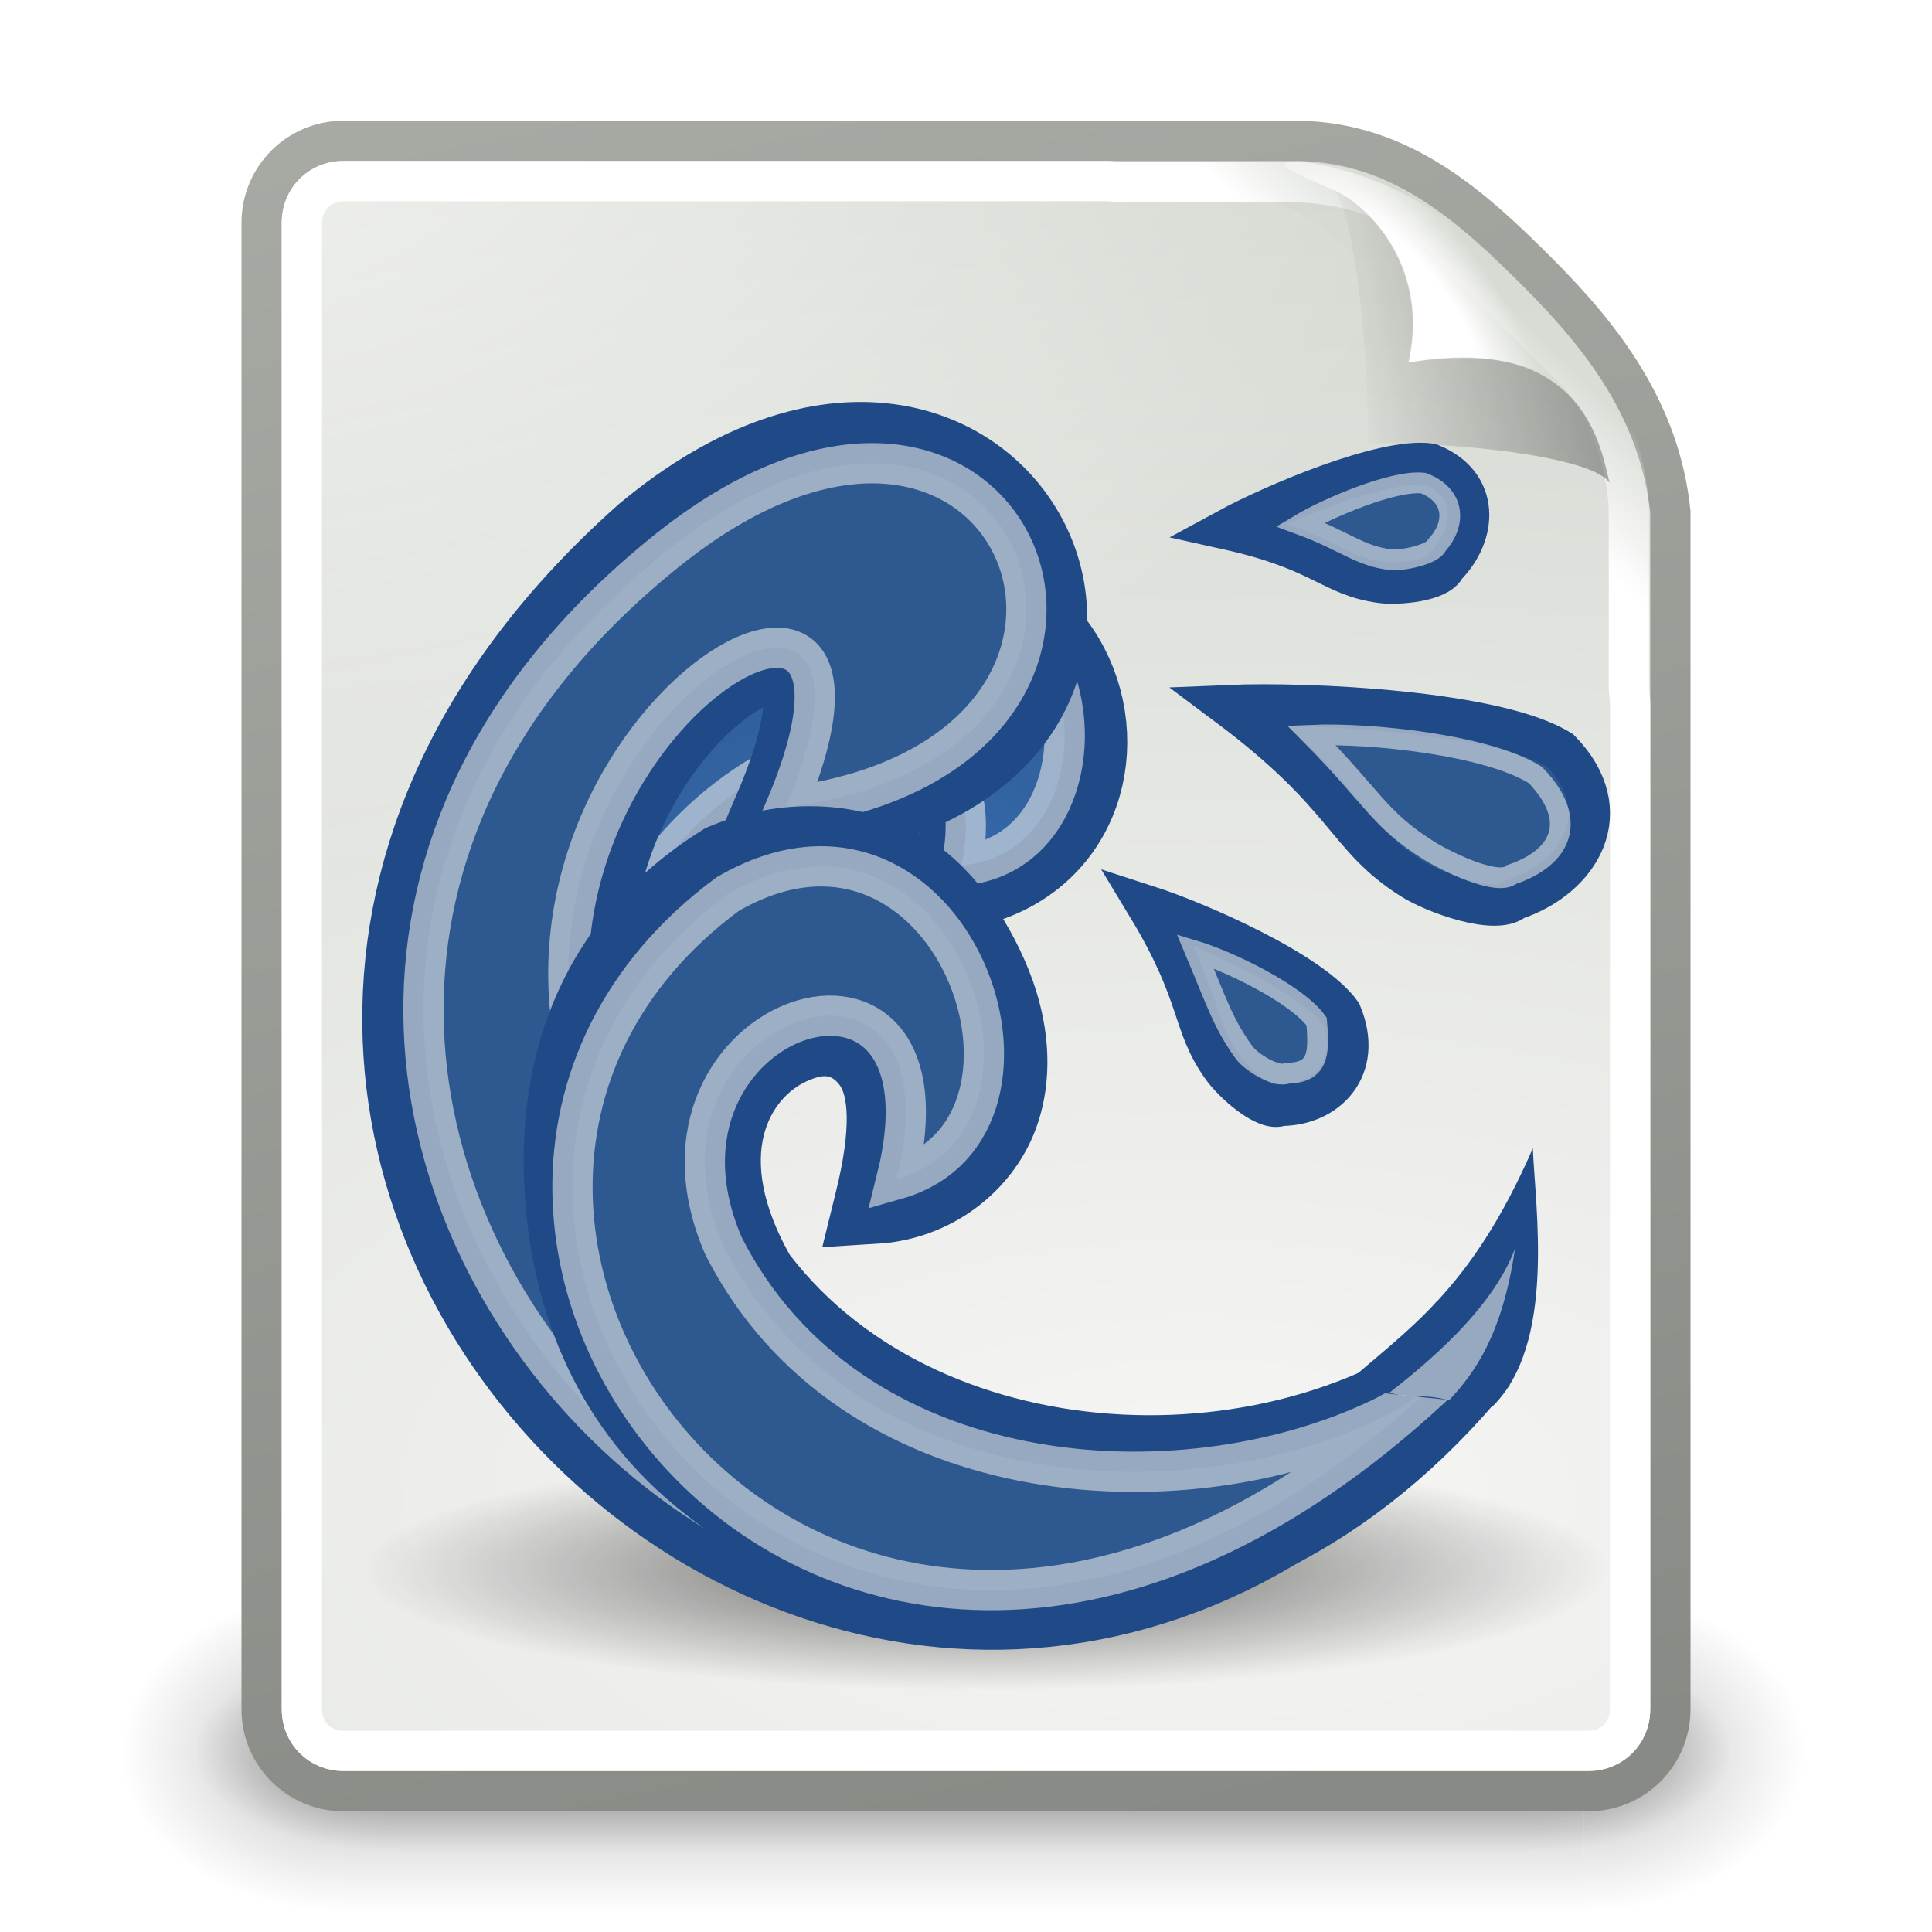
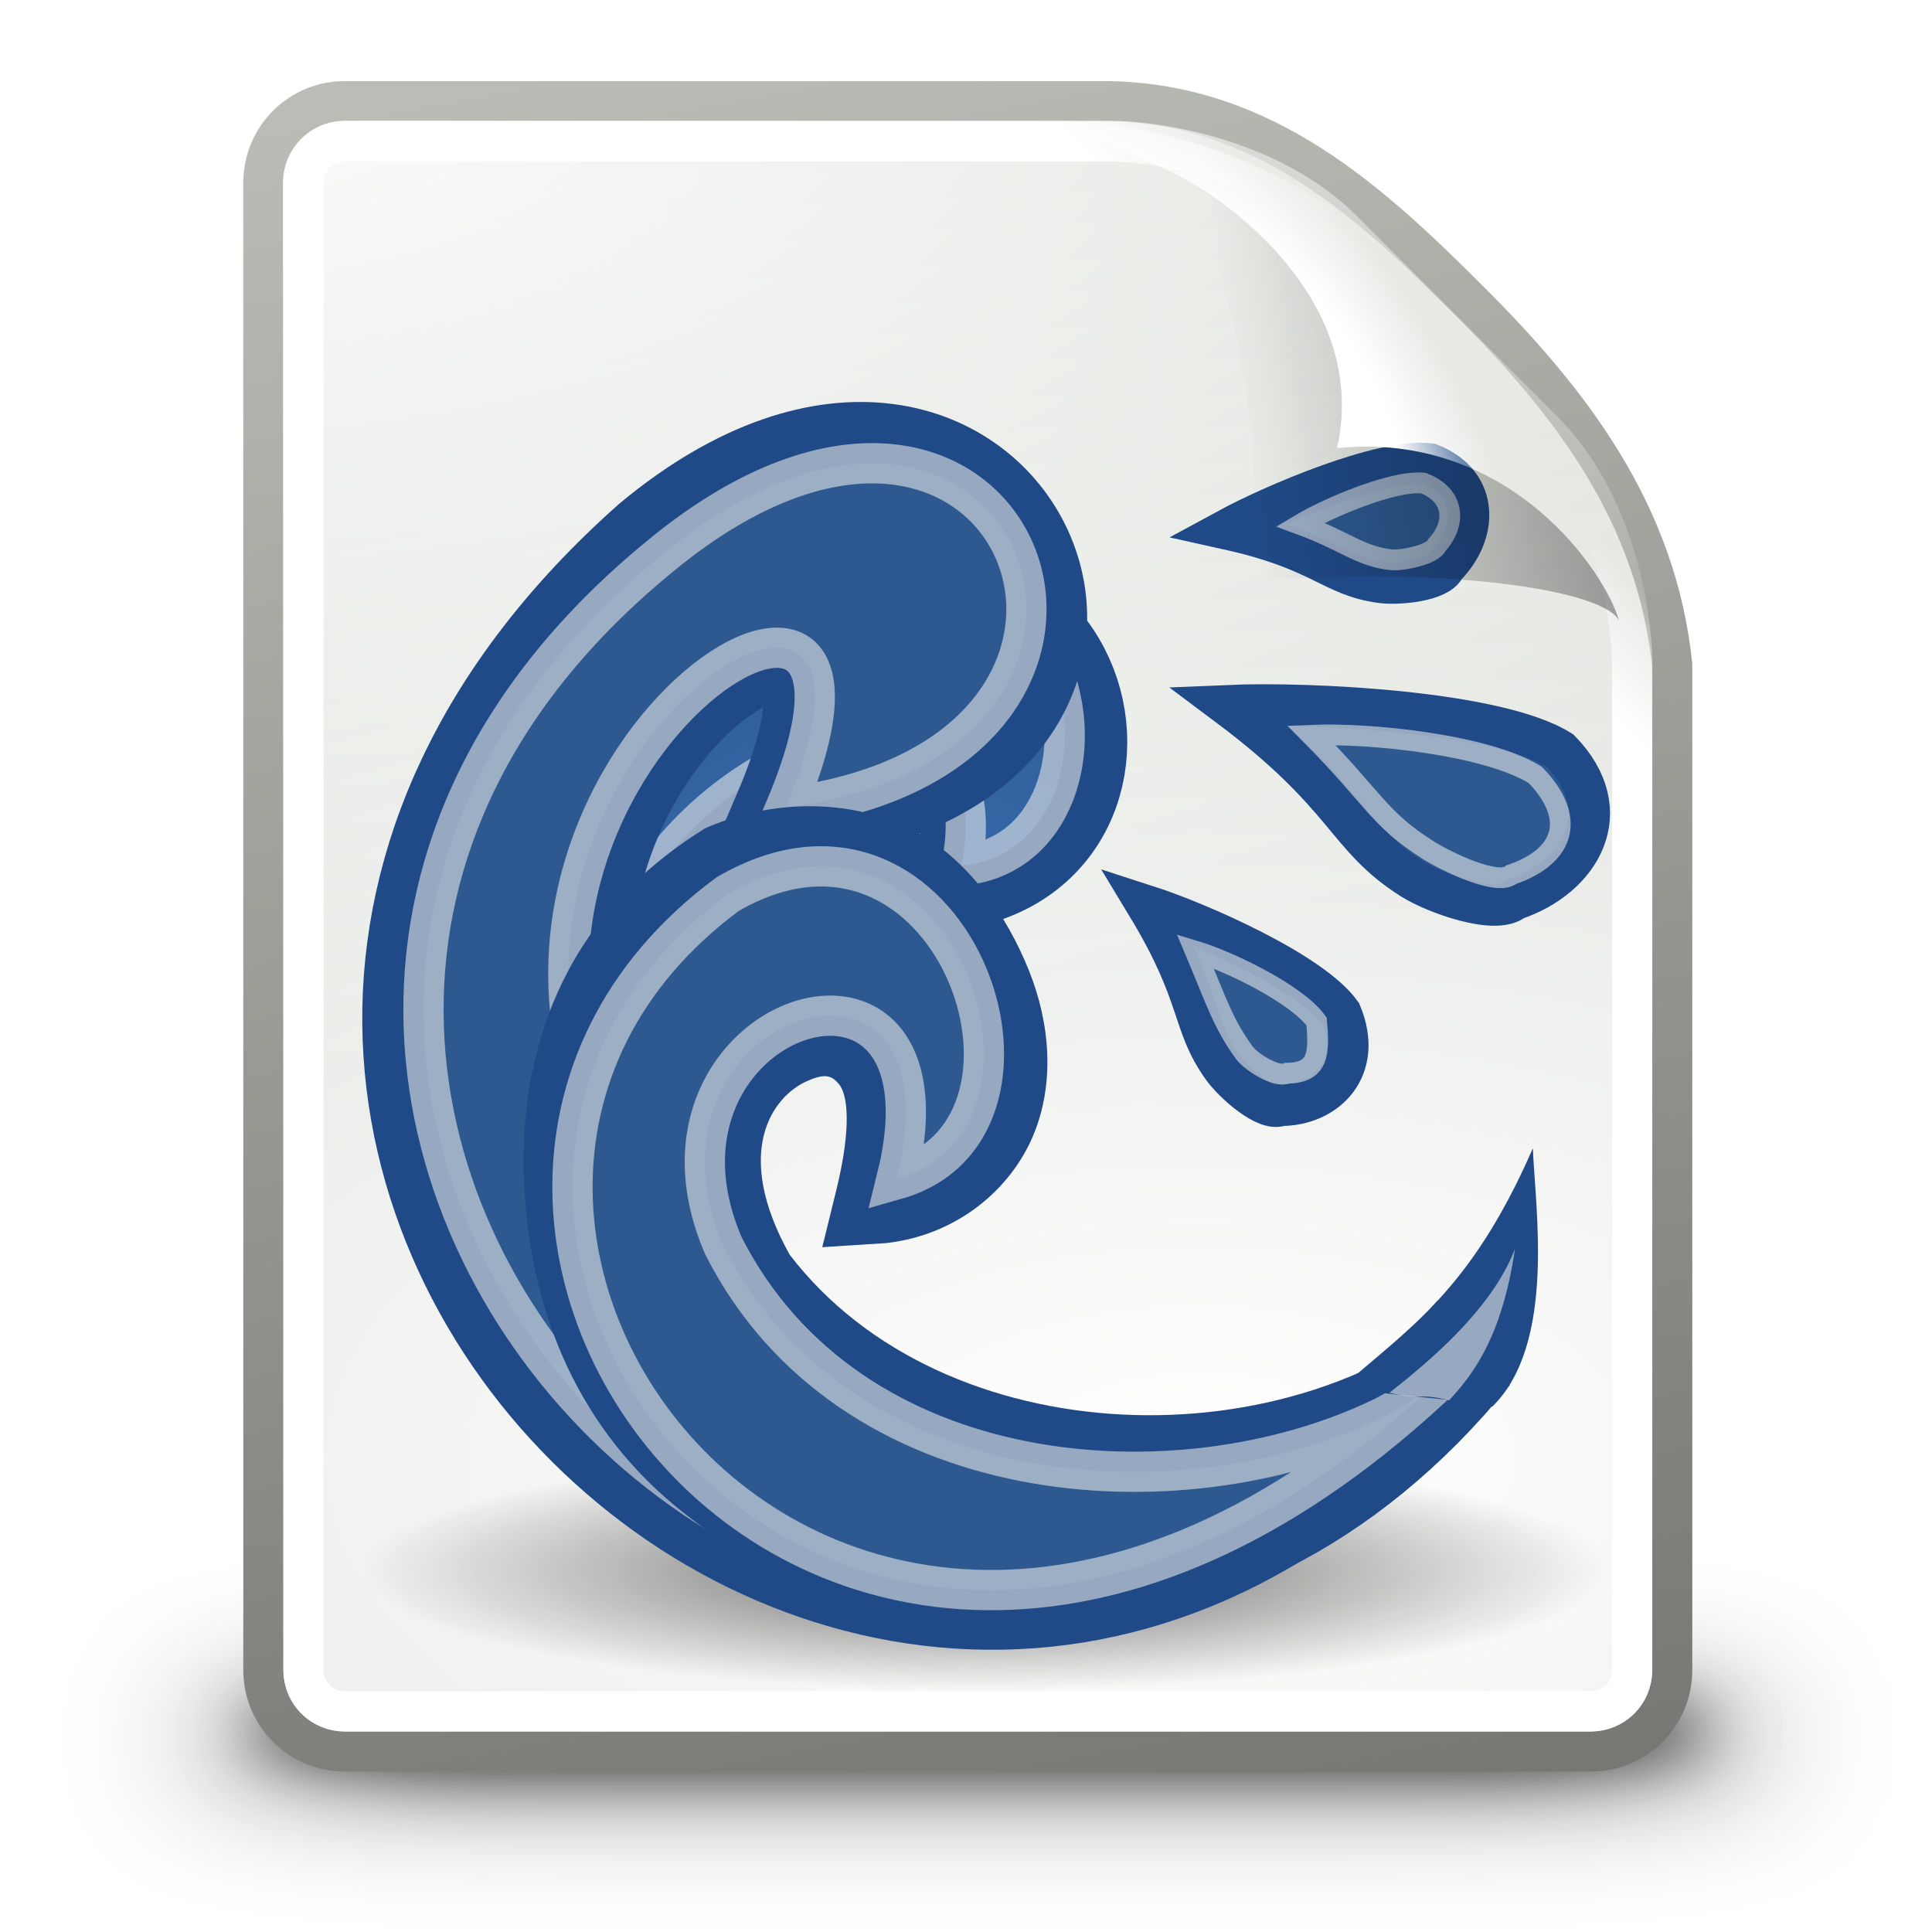
- <svg xmlns="http://www.w3.org/2000/svg" xmlns:xlink="http://www.w3.org/1999/xlink" width="48px" height="48px" id="svg9067">
+ <svg xmlns="http://www.w3.org/2000/svg" xmlns:xlink="http://www.w3.org/1999/xlink" width="48px" height="48px" id="svg9067" version="1.1">
  <defs id="defs9069">
+     <linearGradient id="linearGradient8596">
+       <stop id="stop8598" offset="0" style="stop-color:#000000;stop-opacity:0.412" />
+       <stop id="stop8600" offset="1" style="stop-color:#000000;stop-opacity:0;" />
+     </linearGradient>
    <radialGradient xlink:href="#linearGradient4163" id="radialGradient15305" cx="34.78" cy="25.816" fx="34.78" fy="25.816" r="4.484" gradientTransform="matrix(0.4321673,0,0,0.4379955,17.25351,32.07075)" gradientUnits="userSpaceOnUse" />
    <radialGradient xlink:href="#linearGradient4163" id="radialGradient15301" cx="42.458" cy="18.235" fx="42.458" fy="18.235" r="7.218" gradientTransform="matrix(0.4568749,-7.3523955e-3,5.5954836e-3,0.329709,16.16566,33.05662)" gradientUnits="userSpaceOnUse" />
    <radialGradient xlink:href="#linearGradient4163" id="radialGradient15303" cx="39.021" cy="5.413" fx="39.021" fy="5.413" r="5.118" gradientTransform="matrix(0.4460635,0,0,0.2506847,16.96474,33.13703)" gradientUnits="userSpaceOnUse" />
    <radialGradient xlink:href="#linearGradient4163" id="radialGradient5512" cx="17.412" cy="31.623" fx="17.412" fy="31.623" r="18.098" gradientTransform="matrix(0.427855,0,0,0.326978,16.92637,34.65954)" gradientUnits="userSpaceOnUse" />
    <radialGradient xlink:href="#linearGradient4163" id="radialGradient9957" gradientUnits="userSpaceOnUse" gradientTransform="matrix(0.422752,0,0,0.435884,16.89493,30.92524)" cx="9.909" cy="12.58" fx="9.909" fy="12.58" r="21.574" />
    <radialGradient xlink:href="#linearGradient4163" id="radialGradient4609" cx="9.909" cy="12.58" fx="9.909" fy="12.58" r="21.574" gradientTransform="matrix(0.642339,0,0,0.664097,8.991239,9.339322)" gradientUnits="userSpaceOnUse" />
    <radialGradient xlink:href="#linearGradient4163" id="radialGradient18888" gradientUnits="userSpaceOnUse" gradientTransform="matrix(0.652031,0,0,0.650588,8.547341,9.874872)" cx="20.065" cy="25.527" fx="20.065" fy="25.527" r="19.537" />
    <linearGradient id="linearGradient4163">
      <stop style="stop-color:#3b74bc;stop-opacity:1;" offset="0" id="stop4165" />
      <stop style="stop-color:#2d5990;stop-opacity:1;" offset="1" id="stop4167" />
    </linearGradient>
    <radialGradient xlink:href="#linearGradient4163" id="radialGradient5502" cx="20.065" cy="25.527" fx="20.065" fy="25.527" r="19.537" gradientTransform="matrix(0.652031,0,0,0.650588,8.547341,9.874872)" gradientUnits="userSpaceOnUse" />
    <linearGradient id="linearGradient3816">
      <stop style="stop-color:#000000;stop-opacity:1;" offset="0" id="stop3818" />
      <stop style="stop-color:#000000;stop-opacity:0;" offset="1" id="stop3820" />
    </linearGradient>
    <radialGradient xlink:href="#linearGradient3816" id="radialGradient18884" gradientUnits="userSpaceOnUse" cx="31.113" cy="19.009" fx="31.113" fy="19.009" r="8.662" />
-     <linearGradient id="linearGradient3520">
-       <stop style="stop-color:#000000;stop-opacity:0.413" offset="0" id="stop3522" />
-       <stop style="stop-color:#000000;stop-opacity:0;" offset="1" id="stop3524" />
-     </linearGradient>
-     <linearGradient xlink:href="#linearGradient3520" id="linearGradient13786" gradientUnits="userSpaceOnUse" gradientTransform="matrix(0.5946829,0,0,0.5927814,-62.32735,-48.7258)" x1="-18.619" y1="10.211" x2="-30.559" y2="12.19" />
    <linearGradient id="linearGradient3671">
      <stop style="stop-color:#ffffff;stop-opacity:1;" offset="0" id="stop3673" />
      <stop id="stop3691" offset="0.475" style="stop-color:#ffffff;stop-opacity:1;" />
      <stop style="stop-color:#ffffff;stop-opacity:0;" offset="1" id="stop3675" />
    </linearGradient>
-     <radialGradient xlink:href="#linearGradient3671" id="radialGradient13784" gradientUnits="userSpaceOnUse" gradientTransform="matrix(0.2626416,-0.1805803,0.4842474,0.7055033,-76.98799,-55.02649)" cx="-26.305" cy="10.108" fx="-26.305" fy="10.108" r="7.042" />
    <linearGradient id="linearGradient3656">
      <stop style="stop-color:#ffffff;stop-opacity:1;" offset="0" id="stop3658" />
      <stop style="stop-color:#ffffff;stop-opacity:0;" offset="1" id="stop3660" />
    </linearGradient>
-     <linearGradient xlink:href="#linearGradient3656" id="linearGradient13792" gradientUnits="userSpaceOnUse" gradientTransform="translate(-90,-60)" x1="-24.757" y1="9.569" x2="-22.612" y2="7.424" />
-     <linearGradient id="linearGradient3741">
-       <stop style="stop-color:#ffffff;stop-opacity:1;" offset="0" id="stop3743" />
-       <stop style="stop-color:#ffffff;stop-opacity:0;" offset="1" id="stop3745" />
-     </linearGradient>
-     <radialGradient xlink:href="#linearGradient3741" id="radialGradient13636" gradientUnits="userSpaceOnUse" gradientTransform="matrix(1.886026,0,0,1.176471,-3.544103,-4.235294)" cx="4" cy="5.3" fx="4" fy="5.3" r="17" />
-     <linearGradient id="linearGradient3613">
-       <stop style="stop-color:#888a85;stop-opacity:1" offset="0" id="stop3615" />
-       <stop style="stop-color:#babdb6;stop-opacity:1" offset="1" id="stop3617" />
-     </linearGradient>
-     <linearGradient xlink:href="#linearGradient3613" id="linearGradient13634" gradientUnits="userSpaceOnUse" gradientTransform="translate(-90,-60)" x1="-47.5" y1="49.021" x2="-62.75" y2="-22.502" />
    <linearGradient id="linearGradient3683">
      <stop id="stop3685" offset="0" style="stop-color:#f6f6f5;stop-opacity:1;" />
      <stop id="stop3689" offset="1" style="stop-color:#d3d7cf;stop-opacity:1" />
    </linearGradient>
-     <radialGradient xlink:href="#linearGradient3683" id="radialGradient13632" gradientUnits="userSpaceOnUse" gradientTransform="matrix(3.995749,0,0,1.935037,0.62141,-91.16742)" cx="-30.25" cy="35.357" fx="-30.25" fy="35.357" r="18" />
-     <linearGradient xlink:href="#linearGradient3702" id="linearGradient13630" gradientUnits="userSpaceOnUse" x1="25.058" y1="47.028" x2="25.058" y2="39.999" />
-     <radialGradient xlink:href="#linearGradient3688" id="radialGradient13628" gradientUnits="userSpaceOnUse" gradientTransform="matrix(2.003784,0,0,1.4,-20.01187,-104.4)" cx="4.993" cy="43.5" fx="4.993" fy="43.5" r="2.5" />
-     <radialGradient xlink:href="#linearGradient3688" id="radialGradient13626" gradientUnits="userSpaceOnUse" gradientTransform="matrix(2.003784,0,0,1.4,27.98813,-17.4)" cx="4.993" cy="43.5" fx="4.993" fy="43.5" r="2.5" />
    <linearGradient id="linearGradient3702">
      <stop style="stop-color:black;stop-opacity:0;" offset="0" id="stop3704" />
      <stop id="stop3710" offset="0.5" style="stop-color:black;stop-opacity:1;" />
      <stop style="stop-color:black;stop-opacity:0;" offset="1" id="stop3706" />
    </linearGradient>
-     <linearGradient xlink:href="#linearGradient3702" id="linearGradient13624" gradientUnits="userSpaceOnUse" x1="25.058" y1="47.028" x2="25.058" y2="39.999" />
-     <radialGradient xlink:href="#linearGradient3688" id="radialGradient13622" gradientUnits="userSpaceOnUse" gradientTransform="matrix(2.003784,0,0,1.4,-20.01187,-104.4)" cx="4.993" cy="43.5" fx="4.993" fy="43.5" r="2.5" />
-     <linearGradient id="linearGradient3688">
-       <stop style="stop-color:black;stop-opacity:1;" offset="0" id="stop3690" />
-       <stop style="stop-color:black;stop-opacity:0;" offset="1" id="stop3692" />
+     <radialGradient xlink:href="#linearGradient3671" id="radialGradient17144" gradientUnits="userSpaceOnUse" gradientTransform="matrix(0.407336,-0.279828,0.751029,1.09325,370.815,41.5621)" cx="-26.305" cy="10.108" fx="-26.305" fy="10.108" r="7.042" />
+     <linearGradient xlink:href="#linearGradient8596" id="linearGradient17146" gradientUnits="userSpaceOnUse" gradientTransform="matrix(0.922306,0,0,0.918575,393.553,51.3257)" x1="-19.031" y1="12.618" x2="-28.789" y2="14.07" />
+     <filter style="color-interpolation-filters:sRGB" id="filter3913-4" x="-0.092" width="1.185" y="-1.665" height="4.329">
+       <feGaussianBlur stdDeviation="1.387" id="feGaussianBlur3915-1" />
+     </filter>
+     <filter style="color-interpolation-filters:sRGB" id="filter3871-0" x="-0.053" width="1.106" y="-0.958" height="2.917">
+       <feGaussianBlur stdDeviation="0.799" id="feGaussianBlur3873-5" />
+     </filter>
+     <radialGradient xlink:href="#linearGradient3-paper-sheet-orig-08-5" id="radialGradient17484" gradientUnits="userSpaceOnUse" gradientTransform="matrix(3.854,0,0,1.86639,442.334,21.2596)" cx="-30.25" cy="35.357" fx="-30.25" fy="35.357" r="18" />
+     <linearGradient id="linearGradient3-paper-sheet-orig-08-5">
+       <stop style="stop-color: rgb(255, 255, 255); stop-opacity: 1;" offset="0" id="stop6-paper-sheet-orig-1-4" />
+       <stop style="stop-color: rgb(211, 215, 207); stop-opacity: 1;" offset="1" id="stop7-paper-sheet-orig-2-6" />
    </linearGradient>
-     <radialGradient xlink:href="#linearGradient3688" id="radialGradient13620" gradientUnits="userSpaceOnUse" gradientTransform="matrix(2.003784,0,0,1.4,27.98813,-17.4)" cx="4.993" cy="43.5" fx="4.993" fy="43.5" r="2.5" />
+     <linearGradient xlink:href="#linearGradient10-paper-sheet-orig-3" id="linearGradient17486" gradientUnits="userSpaceOnUse" gradientTransform="translate(356,50)" x1="-40.279" y1="70.736" x2="-52.75" y2="3.873" />
+     <linearGradient id="linearGradient10-paper-sheet-orig-3">
+       <stop style="stop-color: rgb(85, 87, 83); stop-opacity: 1;" offset="0" id="stop15-paper-sheet-orig-7" />
+       <stop style="stop-color: rgb(186, 189, 182); stop-opacity: 1;" offset="1" id="stop16-paper-sheet-orig-8" />
+     </linearGradient>
+     <radialGradient xlink:href="#linearGradient3656" id="radialGradient17488" gradientUnits="userSpaceOnUse" gradientTransform="matrix(3.23437,0,0,1.52429,-8.93747,-6.07875)" cx="4" cy="5.3" fx="4" fy="5.3" r="17" />
+     <linearGradient xlink:href="#linearGradient3656" id="linearGradient17490" gradientUnits="userSpaceOnUse" x1="-26.754" y1="11.566" x2="-24.75" y2="9.688" />
  </defs>
  <g id="layer1">
-     <g style="display:inline" id="g13794" transform="translate(150,60)">
-       <g transform="translate(0,-60)" id="g13584" style="display:inline">
-         <rect style="opacity:0;fill:#000000;fill-opacity:1;stroke:none;stroke-width:1;stroke-miterlimit:4;stroke-dasharray:none;display:inline" id="rect13586" width="48" height="48" x="-150" y="0" />
-         <g id="g13588">
-           <g transform="matrix(1.046428,0,0,0.8888889,-151.1857,5.72224)" id="g13590" style="opacity:0.656;display:inline">
-             <g transform="matrix(1.052632,0,0,1.285713,-1.263158,-13.42854)" style="opacity:0.4" id="g13592">
-               <rect style="opacity:1;fill:url(#radialGradient13620);fill-opacity:1;stroke:none;stroke-width:1;stroke-linecap:round;stroke-linejoin:miter;stroke-miterlimit:4;stroke-dasharray:none;stroke-opacity:1" id="rect13594" width="5" height="7" x="38" y="40" />
-               <rect style="opacity:1;fill:url(#radialGradient13622);fill-opacity:1;stroke:none;stroke-width:1;stroke-linecap:round;stroke-linejoin:miter;stroke-miterlimit:4;stroke-dasharray:none;stroke-opacity:1" id="rect13596" width="5" height="7" x="-10" y="-47" transform="scale(-1,-1)" />
-               <rect style="opacity:1;fill:url(#linearGradient13624);fill-opacity:1;stroke:none;stroke-width:1;stroke-linecap:round;stroke-linejoin:miter;stroke-miterlimit:4;stroke-dasharray:none;stroke-opacity:1" id="rect13598" width="28" height="7" x="10" y="40" />
-             </g>
-           </g>
-           <g transform="matrix(0.9548466,0,0,0.5555562,-148.9878,19.88887)" id="g13600" style="display:inline">
-             <g transform="matrix(1.052632,0,0,1.285713,-1.263158,-13.42854)" style="opacity:0.4" id="g13602">
-               <rect style="opacity:1;fill:url(#radialGradient13626);fill-opacity:1;stroke:none;stroke-width:1;stroke-linecap:round;stroke-linejoin:miter;stroke-miterlimit:4;stroke-dasharray:none;stroke-opacity:1" id="rect13604" width="5" height="7" x="38" y="40" />
-               <rect style="opacity:1;fill:url(#radialGradient13628);fill-opacity:1;stroke:none;stroke-width:1;stroke-linecap:round;stroke-linejoin:miter;stroke-miterlimit:4;stroke-dasharray:none;stroke-opacity:1" id="rect13606" width="5" height="7" x="-10" y="-47" transform="scale(-1,-1)" />
-               <rect style="opacity:1;fill:url(#linearGradient13630);fill-opacity:1;stroke:none;stroke-width:1;stroke-linecap:round;stroke-linejoin:miter;stroke-miterlimit:4;stroke-dasharray:none;stroke-opacity:1" id="rect13608" width="28" height="7" x="10" y="40" />
-             </g>
-           </g>
-           <path id="path13610" transform="translate(0,60)" d="M -141.469,-56.5 C -142.59,-56.5 -143.5,-55.59 -143.5,-54.469 L -143.5,-17.531 C -143.5,-16.41 -142.59,-15.5 -141.469,-15.5 L -110.531,-15.5 C -109.41,-15.5 -108.5,-16.41 -108.5,-17.531 C -108.5,-27.448 -108.5,-37.365 -108.5,-47.281 C -108.758,-49.747 -110.138,-51.574 -111.781,-53.219 C -113.425,-54.864 -115.17,-56.452 -117.719,-56.5 C -125.635,-56.5 -133.552,-56.5 -141.469,-56.5 z" style="fill:url(#radialGradient13632);fill-opacity:1;stroke:url(#linearGradient13634);stroke-width:1;stroke-miterlimit:4;display:inline" />
-           <path transform="translate(-150,0)" d="M 8.531,4 C 7.673,4 7,4.673 7,5.531 L 7,42.469 C 7,43.327 7.673,44 8.531,44 L 39.469,44 C 40.327,44 41,43.327 41,42.469 C 41,42.469 41,19 41,17.5 C 41,16.108 40.513,13.201 38.656,11.344 C 36.656,9.344 35.656,8.344 33.656,6.344 C 31.799,4.487 28.892,4 27.5,4 C 26,4 8.531,4 8.531,4 z" id="path13612" style="opacity:0.68;fill:url(#radialGradient13636);fill-opacity:1;stroke:none;stroke-width:1;stroke-miterlimit:4;display:inline" />
-           <path id="path13618" transform="translate(0,60)" d="M -141.469,-55.5 C -142.052,-55.5 -142.5,-55.052 -142.5,-54.469 L -142.5,-17.531 C -142.5,-16.948 -142.052,-16.5 -141.469,-16.5 L -110.531,-16.5 C -109.948,-16.5 -109.5,-16.948 -109.5,-17.531 C -109.5,-17.531 -109.5,-41 -109.5,-42.5 C -109.5,-42.607 -109.524,-42.78 -109.531,-42.906 C -109.531,-44.658 -109.531,-47.018 -109.531,-47.281 C -109.531,-48.039 -109.864,-49.801 -110.875,-50.812 C -112.19,-52.128 -112.841,-52.809 -114.156,-54.125 C -115.167,-55.137 -116.962,-55.469 -117.719,-55.469 C -118.065,-55.469 -120.112,-55.469 -122.094,-55.469 C -122.22,-55.476 -122.393,-55.5 -122.5,-55.5 C -124,-55.5 -141.469,-55.5 -141.469,-55.5 z" style="fill:none;fill-opacity:1;stroke:url(#linearGradient13792);stroke-width:1;stroke-miterlimit:4;display:inline" />
-         </g>
+     <g id="use15217" style="display:inline" transform="translate(-699.9995,-50.00049)">
+       <g transform="translate(400.044,1.01491)" id="g17470" style="display:inline">
+         <rect style="display:inline;opacity:0.475;fill:#000000;fill-opacity:1;stroke:none;filter:url(#filter3913-4)" id="rect17472" width="36" height="2" x="306" y="91" rx="7.524" ry="2" transform="matrix(1.1189,0,0,1.17678,-38.2578,-16.0867)" />
+         <rect style="opacity:0.715;fill:#000000;fill-opacity:1;stroke:none;filter:url(#filter3871-0)" id="rect17474" width="36" height="2" x="306" y="91" rx="6.392" ry="2" transform="matrix(1.01334,0,0,1,-4.05753,0)" />
      </g>
-       <g transform="translate(-36.00694,-8.993441)" id="g13771">
-         <path style="fill:url(#radialGradient13784);fill-opacity:1;stroke:none;stroke-width:1;stroke-miterlimit:4;display:inline" d="M -81.705,-47 C -82.6,-47 -81.732,-46.679 -80.838,-46.274 C -79.945,-45.869 -78.473,-44.362 -79,-42 C -74.431,-42.707 -73.852,-39.822 -73.645,-39.075 C -73.438,-38.327 -73,-37.392 -73,-38.288 C -72.982,-40.744 -74.835,-42.439 -76.123,-43.874 C -77.412,-45.31 -79.349,-46.692 -81.705,-47 z" id="path13676" />
-         <path style="opacity:0.879;fill:url(#linearGradient13786);fill-opacity:1;stroke:none;stroke-width:1;stroke-miterlimit:4;display:inline" d="M -80.995,-46.345 C -80.4,-46.345 -80,-42.5 -80,-40 C -77,-40 -74.296,-39.548 -74,-39 C -74.207,-39.748 -74.539,-42.773 -79,-42 C -78.442,-44.501 -80.213,-46.108 -80.995,-46.345 z" id="path13678" />
+       <g transform="translate(404.044,-0.985092)" id="g17476">
+         <path id="path17478" d="m 304.524,53.5 c 0,0 17.476,0 18.976,0 3.877,0.073 6.5,2.5 9,5 2.5,2.5 4.608,5.253 5,9 0,1.5 0,24.976 0,24.976 0,1.121 -0.903,2.024 -2.024,2.024 l -30.952,0 C 303.403,94.5 302.5,93.597 302.5,92.476 l 0,-36.952 C 302.5,54.403 303.403,53.5 304.524,53.5 Z" style="display:inline;fill:url(#radialGradient17484);fill-opacity:1;stroke:url(#linearGradient17486);stroke-width:1;stroke-miterlimit:4" />
+         <path transform="translate(296,50)" d="m 8.531,3.986 c -0.858,0 -1.545,0.687 -1.545,1.545 l 0,36.938 c 0,0.858 0.687,1.545 1.545,1.545 l 30.938,0 c 0.858,0 1.545,-0.687 1.545,-1.545 l 0,-24.969 c 0,-1.392 -0.501,-4.299 -2.357,-6.156 l -5,-5 C 31.799,4.487 28.892,3.986 27.5,3.986 l -18.969,0 z" id="path17480" style="display:inline;fill:url(#radialGradient17488);fill-opacity:1;stroke:none" />
+         <path transform="translate(356,50)" d="m -51.469,4.494 c -0.583,0 -1.037,0.454 -1.037,1.037 l 0,36.938 c 0,0.583 0.454,1.037 1.037,1.037 l 30.938,0 c 0.583,0 1.037,-0.454 1.037,-1.037 l 0,-24.969 c 0,-1.279 -0.502,-4.09 -2.209,-5.797 l -5,-5 C -28.41,4.996 -31.221,4.494 -32.5,4.494 l -18.969,0 z" id="path17482" style="display:inline;fill:none;stroke:url(#linearGradient17490);stroke-width:1;stroke-miterlimit:4" />
      </g>
    </g>
    <path transform="matrix(1.789413,0,0,0.346338,-31.17284,32.41659)" style="opacity:0.6;fill:url(#radialGradient18884);fill-opacity:1;fill-rule:evenodd;stroke:none;stroke-width:1px;stroke-linecap:round;stroke-linejoin:round;marker:none;marker-start:none;marker-mid:none;marker-end:none;stroke-miterlimit:4;stroke-dasharray:none;stroke-dashoffset:0;stroke-opacity:1;visibility:visible;display:inline;overflow:visible" id="path4306" d="M 39.775,19.009 A 8.662,8.662 0 1 1 22.451,19.009 A 8.662,8.662 0 1 1 39.775,19.009 z" />
    <path id="path9959" d="M 36.54,33.626 C 23.954,49.107 0.948,28.961 17.939,16.055 C 26.945,10.905 29.355,20.926 23.762,21.845 C 27.206,14.185 9.907,21.118 16.586,30.658 C 21.315,38.145 30.894,39.983 36.54,33.626 z" style="fill:url(#radialGradient5502);fill-opacity:1;fill-rule:evenodd;stroke:#204a87;stroke-width:2.5;stroke-linecap:butt;stroke-linejoin:miter;stroke-miterlimit:4;stroke-dasharray:none;stroke-opacity:1;display:inline" />
    <path style="fill:url(#radialGradient18888);fill-opacity:1;fill-rule:evenodd;stroke:#eeeeec;stroke-width:1;stroke-linecap:butt;stroke-linejoin:miter;stroke-miterlimit:4;stroke-dasharray:none;stroke-opacity:0.576;display:inline" d="M 36.54,33.626 C 23.954,49.107 1.073,28.618 18.064,15.711 C 27.07,10.562 28.511,21.113 23.887,21.501 C 25.425,13.935 9.907,21.118 16.586,30.658 C 21.315,38.145 30.894,39.983 36.54,33.626 z" id="path2829" />
    <path style="fill:url(#radialGradient4609);fill-opacity:1;fill-rule:evenodd;stroke:#204a87;stroke-width:2.5;stroke-linecap:butt;stroke-linejoin:miter;stroke-miterlimit:4;stroke-dasharray:none;stroke-opacity:1;display:inline" d="M 36.671,33.117 C 22.864,51.014 -0.887,28.599 16.206,13.458 C 25.031,6.132 30.804,19.192 19.475,20.176 C 23.253,11.321 11.167,18.757 15.333,27.92 C 20.52,36.576 30.477,40.466 36.671,33.117 z" id="path7300" />
    <path id="path2827" d="M 36.666,33.093 C 22.864,51.194 -0.469,27.579 16.429,13.795 C 25.251,6.548 30.001,18.732 19.521,20.061 C 23.297,11.104 10.818,18.846 14.982,28.114 C 20.168,36.869 30.474,40.525 36.666,33.093 z" style="opacity:1;fill:url(#radialGradient9957);fill-opacity:1;fill-rule:evenodd;stroke:#eeeeec;stroke-width:1;stroke-linecap:butt;stroke-linejoin:miter;stroke-miterlimit:4;stroke-dasharray:none;stroke-opacity:0.576;display:inline" />
    <path style="fill:#204a87;fill-opacity:1;fill-rule:evenodd;stroke:none;stroke-width:3;stroke-linecap:butt;stroke-linejoin:miter;stroke-miterlimit:4;stroke-dasharray:none;stroke-opacity:1;display:inline" d="M 20.279,20.032 C 19.42,20.011 18.517,20.158 17.586,20.548 L 17.501,20.589 L 17.437,20.63 C 13.9,22.855 12.907,26.222 13.017,29.284 C 13.126,32.346 14.227,35.31 16.78,37.42 C 19.333,39.53 22.809,40.832 26.598,40.555 C 30.36,40.279 33.169,38.629 36.808,34.628 C 36.811,34.624 37.522,33.814 37.517,33.815 C 37.163,33.886 37.362,34.33 37.334,34.018 C 37.297,33.616 37.955,33.394 37.519,33.388 C 36.961,33.381 36.683,32.217 36.662,32.237 C 32.134,36.411 23.443,36.169 19.618,31.171 C 18.199,28.629 19.184,27.248 20.045,26.862 C 20.48,26.668 20.657,26.703 20.851,26.945 C 21.046,27.186 21.177,27.958 20.769,29.605 L 20.429,30.986 L 22.017,30.884 C 23.812,30.68 25.117,29.521 25.665,28.222 C 26.212,26.923 26.095,25.429 25.558,24.098 C 25.022,22.766 24.049,21.314 22.654,20.61 C 21.956,20.258 21.137,20.053 20.279,20.032 z M 20.236,22.242 C 20.783,22.255 21.259,22.391 21.699,22.613 C 22.58,23.057 23.294,23.904 23.671,24.84 C 24.048,25.776 24.072,26.76 23.777,27.459 C 23.623,27.825 23.397,28.137 23.056,28.367 C 23.118,27.246 22.981,26.274 22.441,25.603 C 21.649,24.619 20.243,24.475 19.197,24.943 C 17.105,25.879 15.761,28.91 17.671,32.244 L 17.692,32.305 L 17.734,32.347 C 20.563,36.092 25.466,37.971 30.117,37.667 C 28.87,38.157 27.635,38.488 26.449,38.575 C 23.23,38.81 20.269,37.712 18.095,35.914 C 15.92,34.117 14.576,31.651 14.49,29.253 C 14.405,26.881 15.476,24.522 18.455,22.613 C 19.117,22.345 19.709,22.229 20.236,22.242 z" id="path5522" />
    <path id="path2831" d="M 36.616,33.447 C 21.25,49.159 7.195,30.276 18.08,22.213 C 23.626,19 26.833,28 22.274,29.3 C 23.992,22.417 15.47,25.159 17.976,30.957 C 21.095,37.092 29.271,37.647 34.301,35.238 C 35.214,34.8 35.872,34.142 36.616,33.447 z" style="fill:url(#radialGradient5512);fill-opacity:1;fill-rule:evenodd;stroke:#eeeeec;stroke-width:1;stroke-linecap:square;stroke-linejoin:miter;stroke-miterlimit:4;stroke-dasharray:none;stroke-opacity:0.576;display:inline" />
    <path style="fill:url(#radialGradient15303);fill-opacity:1;fill-rule:evenodd;stroke:#204a87;stroke-width:1.033;stroke-linecap:butt;stroke-linejoin:miter;stroke-miterlimit:4;stroke-dasharray:none;stroke-opacity:1;display:inline" d="M 30.517,13.146 C 32.865,13.667 33.07,14.299 34.314,14.468 C 34.73,14.524 35.753,14.436 35.905,14.069 C 36.689,13.284 36.781,12.031 35.529,11.531 C 34.364,11.373 31.628,12.543 30.517,13.146 z" id="path12626" />
    <path id="path13523" d="M 30.516,17.532 C 33.535,19.791 33.412,20.785 35.084,21.837 C 35.642,22.189 37.166,22.745 37.626,22.347 C 39.268,21.799 40.228,20.158 38.765,18.651 C 37.2,17.666 32.506,17.447 30.516,17.532 z" style="fill:url(#radialGradient15301);fill-opacity:1;fill-rule:evenodd;stroke:#204a87;stroke-width:1.03;stroke-linecap:butt;stroke-linejoin:miter;stroke-miterlimit:4;stroke-dasharray:none;stroke-opacity:1;display:inline" />
    <path style="fill:url(#radialGradient15305);fill-opacity:1;fill-rule:evenodd;stroke:#204a87;stroke-width:1.034;stroke-linecap:butt;stroke-linejoin:miter;stroke-miterlimit:4;stroke-dasharray:none;stroke-opacity:1;display:inline" d="M 28.518,22.517 C 29.876,24.763 29.588,25.419 30.382,26.525 C 30.648,26.895 31.458,27.626 31.825,27.458 C 32.944,27.457 33.882,26.548 33.312,25.177 C 32.568,24.141 29.75,22.915 28.518,22.517 z" id="path13527" />
    <path style="fill:none;fill-opacity:1;fill-rule:evenodd;stroke:#eeeeec;stroke-width:0.515;stroke-linecap:butt;stroke-linejoin:miter;stroke-miterlimit:4;stroke-dasharray:none;stroke-opacity:0.576;display:inline" d="M 32.581,18.266 C 34.147,19.851 34.235,20.328 35.486,21.123 C 35.904,21.388 37.206,22.03 37.551,21.729 C 38.78,21.315 39.243,20.397 38.148,19.257 C 36.976,18.513 34.071,18.202 32.581,18.266 z" id="path15307" />
    <path id="path16196" d="M 32.304,13.029 C 33.428,13.443 33.777,13.818 34.56,13.907 C 34.822,13.936 35.612,13.781 35.701,13.539 C 36.18,13.015 36.157,12.308 35.363,12.003 C 34.629,11.92 32.991,12.618 32.304,13.029 z" style="fill:none;fill-opacity:1;fill-rule:evenodd;stroke:#eeeeec;stroke-width:0.516;stroke-linecap:butt;stroke-linejoin:miter;stroke-miterlimit:4;stroke-dasharray:none;stroke-opacity:0.576;display:inline" />
    <path style="fill:none;fill-opacity:1;fill-rule:evenodd;stroke:#eeeeec;stroke-width:0.517;stroke-linecap:butt;stroke-linejoin:miter;stroke-miterlimit:4;stroke-dasharray:none;stroke-opacity:0.576;display:inline" d="M 29.695,23.629 C 30.233,24.906 30.381,25.414 30.908,26.147 C 31.084,26.391 31.721,26.782 31.974,26.665 C 32.738,26.651 32.787,26.223 32.71,25.378 C 32.216,24.692 30.531,23.881 29.695,23.629 z" id="path17083" />
    <path id="path18879" d="M 33.353,34.455 C 34.956,33.02 36.522,32.111 38.083,28.529 C 38.143,30.028 38.661,33.393 37.076,34.947 C 36.284,34.749 34.146,34.652 33.353,34.455 z" style="fill:#204a87;fill-opacity:1;fill-rule:evenodd;stroke:none;stroke-width:1px;stroke-linecap:butt;stroke-linejoin:miter;stroke-opacity:1;display:inline" />
    <path style="fill:#eeeeec;fill-opacity:0.576;fill-rule:evenodd;stroke:none;stroke-width:1px;stroke-linecap:butt;stroke-linejoin:miter;stroke-opacity:1;display:inline" d="M 34.52,34.603 C 35.369,33.934 37.055,32.576 37.64,31.023 C 37.326,33.149 36.648,34.101 36.001,34.79 C 35.208,34.593 35.312,34.8 34.52,34.603 z" id="path18881" />
+     <g transform="translate(-335.7788,-50.86868)" id="use15225" style="display:inline">
+       <path id="path17142" d="m 364.601,55.014 c 0.922,0 3.008,6.196 2.086,10.329 4.295,-0.428 8.853,0.088 9.313,0.938 -0.321,-1.159 -2.677,-4.712 -7,-4.281 0.865,-3.875 -3.187,-6.617 -4.399,-6.986 z" style="display:inline;opacity:0.879;fill:url(#linearGradient17146);fill-opacity:1;stroke:none" />
+       <path id="path17140" d="m 363.5,54 c -1.389,0 -0.042,0.497 1.344,1.125 1.386,0.628 4.973,3.215 4.156,6.875 4.323,-0.431 6.679,3.122 7,4.281 0.321,1.159 1,2.608 1,1.219 0.028,-3.806 -2.845,-6.432 -4.844,-8.656 C 370.158,56.619 367.154,54.477 363.5,54 Z" style="display:inline;fill:url(#radialGradient17144);fill-opacity:1;stroke:none" />
+     </g>
  </g>
</svg>
